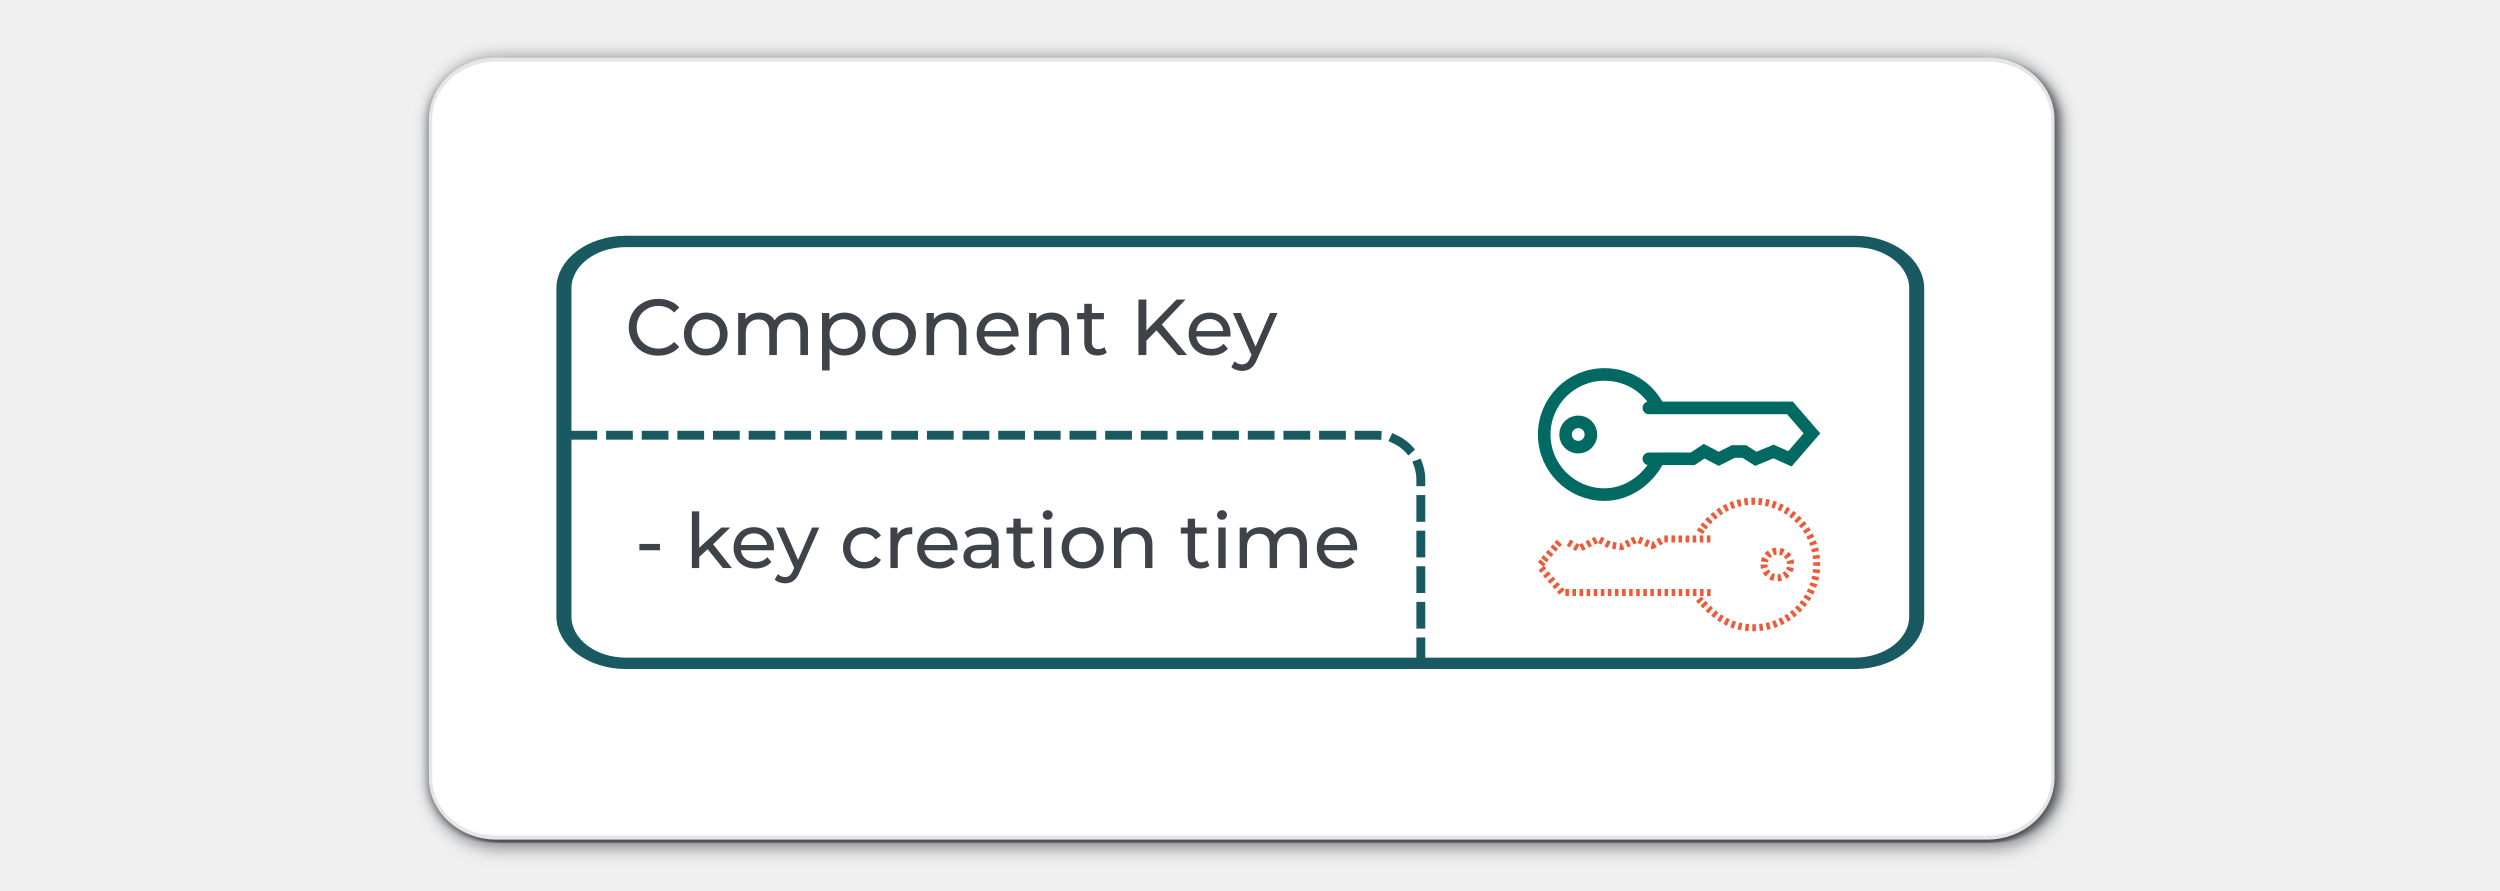
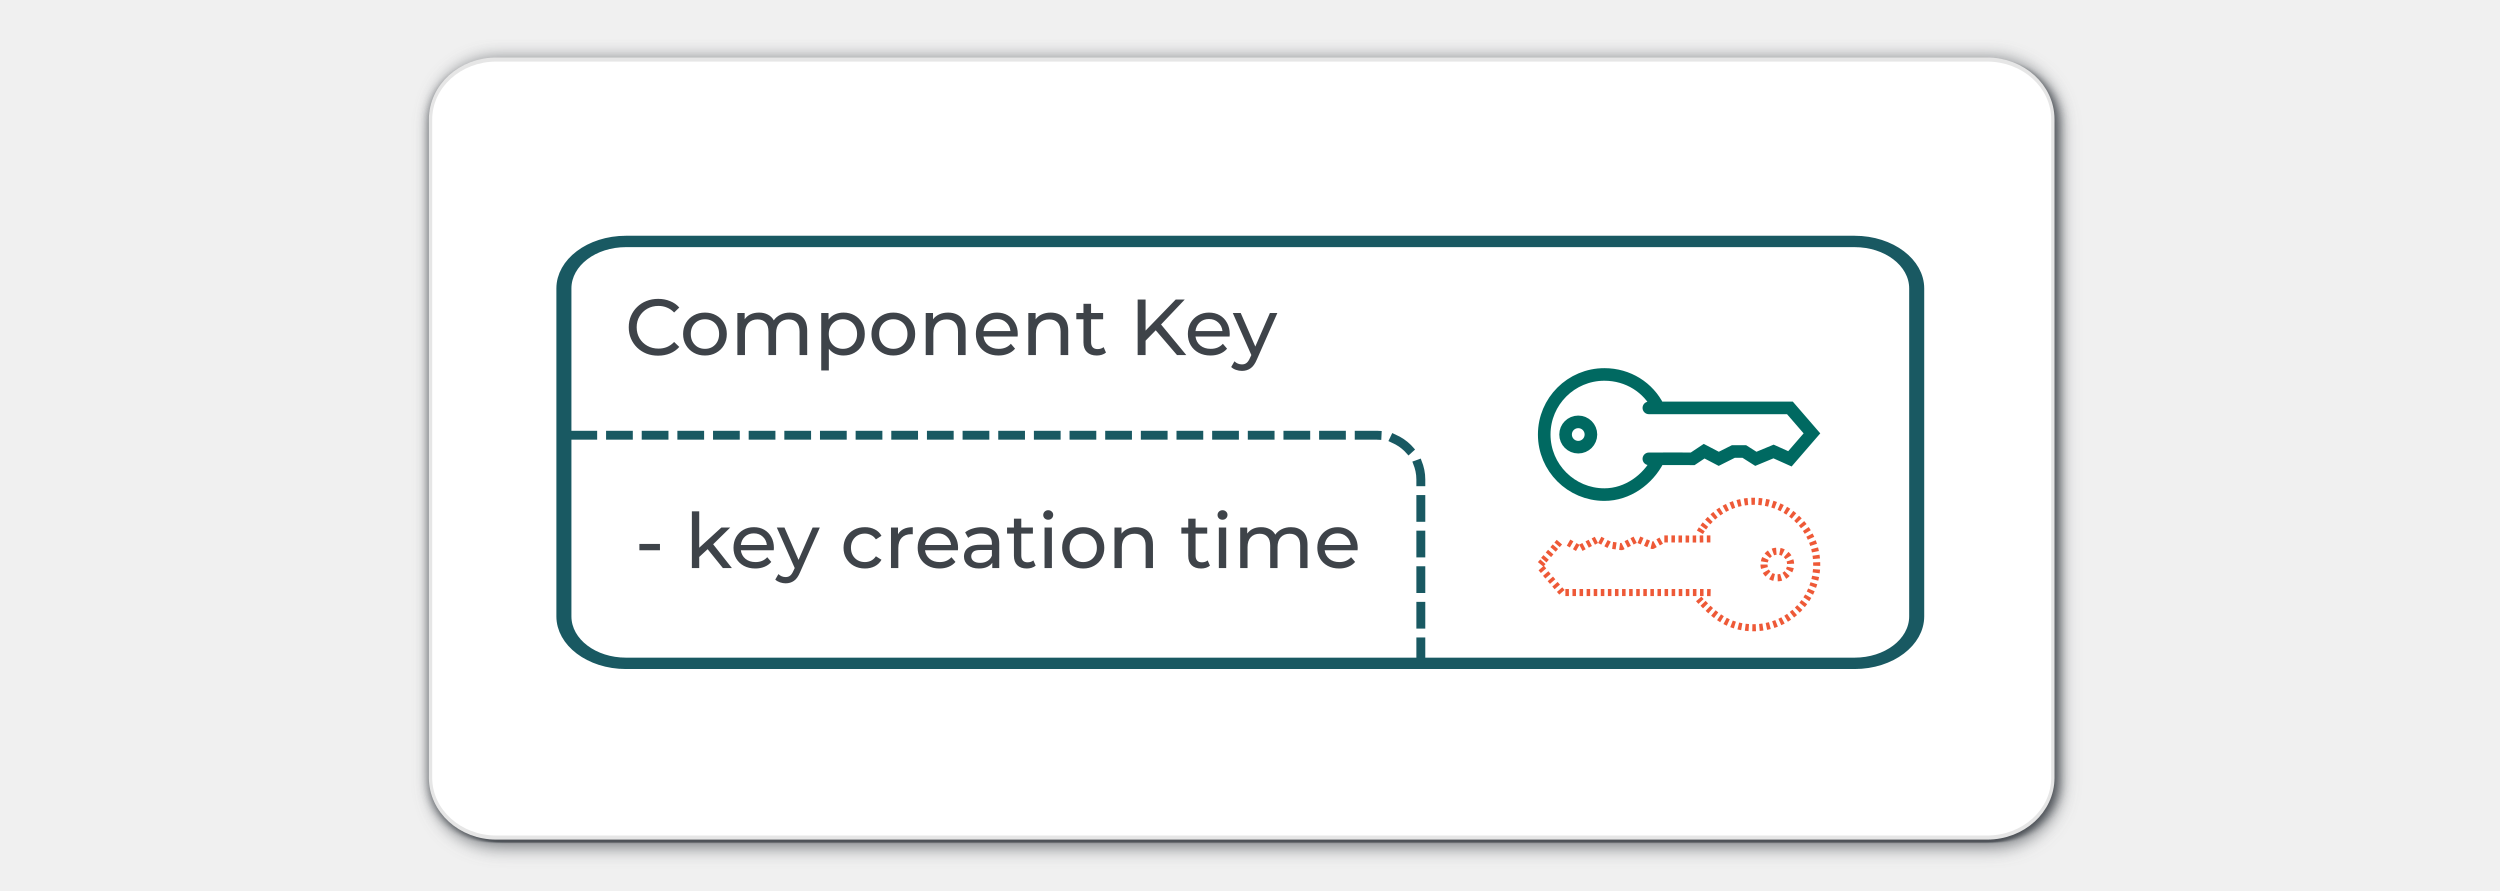
<svg xmlns="http://www.w3.org/2000/svg" viewBox="0 0 655.225 233.472" version="1.1" id="svg1" width="655.225" height="233.472" xml:space="preserve">
  <defs id="defs1">
    <linearGradient id="swatch251">
      <stop style="stop-color:#195962;stop-opacity:1;" offset="0" id="stop251" />
    </linearGradient>
    <filter style="color-interpolation-filters:sRGB" id="filter90-2" x="-0.02" y="-0.031" width="1.043" height="1.071">
      <feFlood result="flood" in="SourceGraphic" flood-opacity="0.796" flood-color="rgb(62,67,73)" id="feFlood89-3" />
      <feGaussianBlur result="blur" in="SourceGraphic" stdDeviation="2.132 0" id="feGaussianBlur89-7" />
      <feOffset result="offset" in="blur" dx="1" dy="1" id="feOffset89-5" />
      <feComposite result="comp1" operator="in" in="flood" in2="offset" id="feComposite89-9" />
      <feComposite result="fbSourceGraphic" operator="over" in="SourceGraphic" in2="comp1" id="feComposite90-2" />
      <feColorMatrix result="fbSourceGraphicAlpha" in="fbSourceGraphic" values="0 0 0 -1 0 0 0 0 -1 0 0 0 0 -1 0 0 0 0 1 0" id="feColorMatrix90-2" />
      <feFlood id="feFlood90-8" result="flood" in="fbSourceGraphic" flood-opacity="0.796" flood-color="rgb(62,67,73)" />
      <feGaussianBlur id="feGaussianBlur90-9" result="blur" in="fbSourceGraphic" stdDeviation="3" />
      <feOffset id="feOffset90-7" result="offset" in="blur" dx="1" dy="1" />
      <feComposite id="feComposite91-3" result="comp1" operator="in" in="flood" in2="offset" />
      <feComposite id="feComposite92-6" result="comp2" operator="over" in="fbSourceGraphic" in2="comp1" />
    </filter>
  </defs>
  <g id="layer5" transform="translate(-1527.1,-828.928)">
    <g id="layer8" style="display:inline" transform="matrix(1.327993,0,0,1.327993,-503.2758,-364.8223)">
      <path id="rect65-3-9" transform="matrix(0.4982191,0,0,0.6134056,1202.493,373.9175)" d="m 851.797,875.026 h 590.465 c 14.454,0 26.09,8.605 26.09,19.293 v 211.742 c 0,10.688 -11.636,19.293 -26.09,19.293 H 851.797 c -14.454,0 -26.089,-8.605 -26.089,-19.293 V 894.319 c 0,-10.688 11.636,-19.293 26.089,-19.293 z" style="display:inline;mix-blend-mode:normal;fill:#ffffff;fill-opacity:1;stroke:#e6e6e6;stroke-width:1.312;stroke-linecap:butt;stroke-linejoin:miter;stroke-dasharray:none;stroke-dashoffset:0;stroke-opacity:1;paint-order:fill markers stroke;filter:url(#filter90-2)" />
      <g id="g41-5-9" style="display:inline" transform="matrix(0.7340027,0,0,0.7340027,1013.495,705.2009)">
        <path id="rect11-2-96-7" d="m 884.243,192.955 h 359.011 a 18.143,18.143 45 0 1 18.142,18.143 v 126.634 a 18.143,18.143 135 0 1 -18.142,18.143 H 884.243 A 18.143,18.143 45 0 1 866.101,337.732 V 211.097 a 18.143,18.143 135 0 1 18.143,-18.143 z" style="font-variation-settings:'wght' 500;fill:none;fill-opacity:0.1;stroke:#195962;stroke-width:4.394;stroke-linecap:round;stroke-linejoin:round;stroke-dasharray:none;stroke-opacity:1;paint-order:markers fill stroke" transform="matrix(0.9201671,0,0,0.696288,56.8556,194.4799)" />
-         <path style="font-weight:500;font-size:21.333px;font-family:Montserrat;-inkscape-font-specification:'Montserrat Medium';font-variation-settings:'wght' 500;fill:#3e4349;stroke-width:3.5;stroke-linecap:round;stroke-linejoin:round;paint-order:markers fill stroke" d="m 879.142,359.546 q -2.24,0 -4.053,-0.981 -1.792,-1.003 -2.816,-2.731 -1.024,-1.749 -1.024,-3.925 0,-2.176 1.024,-3.904 1.024,-1.749 2.837,-2.731 1.813,-1.003 4.053,-1.003 1.749,0 3.2,0.597 1.451,0.576 2.475,1.728 l -1.387,1.344 q -1.685,-1.771 -4.203,-1.771 -1.664,0 -3.008,0.747 -1.344,0.747 -2.112,2.069 -0.747,1.301 -0.747,2.923 0,1.621 0.747,2.944 0.768,1.301 2.112,2.048 1.344,0.747 3.008,0.747 2.496,0 4.203,-1.792 l 1.387,1.344 q -1.024,1.152 -2.496,1.749 -1.451,0.597 -3.2,0.597 z m 12.821,-0.043 q -1.685,0 -3.029,-0.747 -1.344,-0.747 -2.112,-2.048 -0.747,-1.323 -0.747,-2.987 0,-1.664 0.747,-2.965 0.768,-1.323 2.112,-2.048 1.344,-0.747 3.029,-0.747 1.685,0 3.008,0.747 1.344,0.725 2.091,2.048 0.768,1.301 0.768,2.965 0,1.664 -0.768,2.987 -0.747,1.301 -2.091,2.048 -1.323,0.747 -3.008,0.747 z m 0,-1.792 q 1.088,0 1.941,-0.491 0.875,-0.512 1.365,-1.408 0.491,-0.917 0.491,-2.091 0,-1.173 -0.491,-2.069 -0.491,-0.917 -1.365,-1.408 -0.853,-0.491 -1.941,-0.491 -1.088,0 -1.963,0.491 -0.853,0.491 -1.365,1.408 -0.491,0.896 -0.491,2.069 0,1.173 0.491,2.091 0.512,0.896 1.365,1.408 0.875,0.491 1.963,0.491 z m 22.848,-9.749 q 2.133,0 3.371,1.237 1.259,1.237 1.259,3.669 v 6.507 h -2.048 v -6.272 q 0,-1.643 -0.768,-2.475 -0.747,-0.832 -2.155,-0.832 -1.557,0 -2.475,0.981 -0.917,0.96 -0.917,2.773 v 5.824 h -2.048 v -6.272 q 0,-1.643 -0.768,-2.475 -0.747,-0.832 -2.155,-0.832 -1.557,0 -2.475,0.981 -0.917,0.96 -0.917,2.773 v 5.824 h -2.048 V 348.068 h 1.963 v 1.685 q 0.619,-0.875 1.621,-1.323 1.003,-0.469 2.283,-0.469 1.323,0 2.347,0.533 1.024,0.533 1.579,1.557 0.64,-0.981 1.771,-1.536 1.152,-0.555 2.581,-0.555 z m 14.4,0 q 1.643,0 2.944,0.725 1.301,0.725 2.027,2.027 0.747,1.301 0.747,3.008 0,1.707 -0.747,3.029 -0.725,1.301 -2.027,2.027 -1.301,0.725 -2.944,0.725 -1.216,0 -2.24,-0.469 -1.003,-0.469 -1.707,-1.365 v 5.845 h -2.048 V 348.068 h 1.963 v 1.792 q 0.683,-0.939 1.728,-1.408 1.045,-0.491 2.304,-0.491 z m -0.171,9.749 q 1.088,0 1.941,-0.491 0.875,-0.512 1.365,-1.408 0.512,-0.917 0.512,-2.091 0,-1.173 -0.512,-2.069 -0.491,-0.917 -1.365,-1.408 -0.853,-0.491 -1.941,-0.491 -1.067,0 -1.941,0.512 -0.853,0.491 -1.365,1.387 -0.491,0.896 -0.491,2.069 0,1.173 0.491,2.091 0.491,0.896 1.365,1.408 0.875,0.491 1.941,0.491 z m 13.568,1.792 q -1.685,0 -3.029,-0.747 -1.344,-0.747 -2.112,-2.048 -0.747,-1.323 -0.747,-2.987 0,-1.664 0.747,-2.965 0.768,-1.323 2.112,-2.048 1.344,-0.747 3.029,-0.747 1.685,0 3.008,0.747 1.344,0.725 2.091,2.048 0.768,1.301 0.768,2.965 0,1.664 -0.768,2.987 -0.747,1.301 -2.091,2.048 -1.323,0.747 -3.008,0.747 z m 0,-1.792 q 1.088,0 1.941,-0.491 0.875,-0.512 1.365,-1.408 0.491,-0.917 0.491,-2.091 0,-1.173 -0.491,-2.069 -0.491,-0.917 -1.365,-1.408 -0.853,-0.491 -1.941,-0.491 -1.088,0 -1.963,0.491 -0.853,0.491 -1.365,1.408 -0.491,0.896 -0.491,2.069 0,1.173 0.491,2.091 0.512,0.896 1.365,1.408 0.875,0.491 1.963,0.491 z m 14.741,-9.749 q 2.155,0 3.413,1.259 1.28,1.237 1.28,3.648 v 6.507 h -2.048 v -6.272 q 0,-1.643 -0.789,-2.475 -0.789,-0.832 -2.261,-0.832 -1.664,0 -2.624,0.981 -0.96,0.96 -0.96,2.773 v 5.824 h -2.048 V 348.068 h 1.963 v 1.707 q 0.619,-0.875 1.664,-1.344 1.067,-0.469 2.411,-0.469 z m 18.709,5.824 q 0,0.235 -0.043,0.619 h -9.173 q 0.192,1.493 1.301,2.411 1.131,0.896 2.795,0.896 2.027,0 3.264,-1.365 l 1.131,1.323 q -0.768,0.896 -1.92,1.365 -1.131,0.469 -2.539,0.469 -1.792,0 -3.179,-0.725 -1.387,-0.747 -2.155,-2.069 -0.747,-1.323 -0.747,-2.987 0,-1.643 0.725,-2.965 0.747,-1.323 2.027,-2.048 1.301,-0.747 2.923,-0.747 1.621,0 2.88,0.747 1.28,0.725 1.984,2.048 0.725,1.323 0.725,3.029 z m -5.589,-4.096 q -1.472,0 -2.475,0.896 -0.981,0.896 -1.152,2.347 h 7.253 q -0.171,-1.429 -1.173,-2.325 -0.981,-0.917 -2.453,-0.917 z m 14.464,-1.728 q 2.155,0 3.413,1.259 1.28,1.237 1.28,3.648 v 6.507 h -2.048 v -6.272 q 0,-1.643 -0.789,-2.475 -0.789,-0.832 -2.261,-0.832 -1.664,0 -2.624,0.981 -0.96,0.96 -0.96,2.773 v 5.824 h -2.048 V 348.068 h 1.963 v 1.707 q 0.619,-0.875 1.664,-1.344 1.067,-0.469 2.411,-0.469 z m 14.848,10.752 q -0.448,0.384 -1.109,0.597 -0.661,0.192 -1.365,0.192 -1.707,0 -2.645,-0.917 -0.939,-0.917 -0.939,-2.624 v -6.208 h -1.92 v -1.685 h 1.92 v -2.475 h 2.048 v 2.475 h 3.243 v 1.685 h -3.243 v 6.123 q 0,0.917 0.448,1.408 0.469,0.491 1.323,0.491 0.939,0 1.6,-0.533 z m 21.589,0.661 h -2.496 l -5.717,-6.635 -2.731,2.773 v 3.861 h -2.133 v -14.933 h 2.133 v 8.341 l 8.107,-8.341 h 2.432 l -6.379,6.72 z m 11.691,-5.589 q 0,0.235 -0.043,0.619 h -9.173 q 0.192,1.493 1.301,2.411 1.131,0.896 2.795,0.896 2.027,0 3.264,-1.365 l 1.131,1.323 q -0.768,0.896 -1.92,1.365 -1.131,0.469 -2.539,0.469 -1.792,0 -3.179,-0.725 -1.387,-0.747 -2.155,-2.069 -0.747,-1.323 -0.747,-2.987 0,-1.643 0.725,-2.965 0.747,-1.323 2.027,-2.048 1.301,-0.747 2.923,-0.747 1.621,0 2.88,0.747 1.28,0.725 1.984,2.048 0.725,1.323 0.725,3.029 z m -5.589,-4.096 q -1.472,0 -2.475,0.896 -0.981,0.896 -1.152,2.347 h 7.253 q -0.171,-1.429 -1.173,-2.325 -0.981,-0.917 -2.453,-0.917 z m 16.213,-1.621 h 2.005 l -5.483,12.437 q -0.725,1.728 -1.707,2.432 -0.96,0.704 -2.325,0.704 -0.832,0 -1.621,-0.277 -0.768,-0.256 -1.28,-0.768 l 0.875,-1.536 q 0.875,0.832 2.027,0.832 0.747,0 1.237,-0.405 0.512,-0.384 0.917,-1.344 l 0.363,-0.789 -4.992,-11.285 h 2.133 l 3.947,9.045 z" id="text11-2-8-2-3" aria-label="Component Key" />
-         <path style="font-weight:500;font-size:20.559px;font-family:Montserrat;-inkscape-font-specification:'Montserrat Medium';font-variation-settings:'wght' 500;fill:#3e4349;stroke-width:4.062;stroke-linecap:round;stroke-linejoin:round;paint-order:markers fill stroke" d="m 879.033,412.147 h -5.53 v -1.706 h 5.53 z m 19.326,4.79 h -2.426 l -4.091,-5.078 -2.262,2.097 v 2.981 h -1.974 v -15.255 h 1.974 v 9.786 l 5.942,-5.428 h 2.385 l -4.585,4.503 z m 11.308,-5.387 q 0,0.226 -0.041,0.596 h -8.841 q 0.185,1.439 1.254,2.323 1.09,0.864 2.693,0.864 1.953,0 3.146,-1.316 l 1.09,1.275 q -0.74,0.864 -1.85,1.316 -1.09,0.452 -2.447,0.452 -1.727,0 -3.063,-0.699 -1.336,-0.72 -2.077,-1.994 -0.72,-1.275 -0.72,-2.878 0,-1.583 0.699,-2.858 0.72,-1.275 1.953,-1.974 1.254,-0.72 2.817,-0.72 1.563,0 2.776,0.72 1.234,0.699 1.912,1.974 0.699,1.275 0.699,2.919 z m -5.387,-3.947 q -1.419,0 -2.385,0.864 -0.946,0.864 -1.11,2.262 h 6.99 q -0.164,-1.377 -1.131,-2.241 -0.946,-0.884 -2.364,-0.884 z m 15.625,-1.563 h 1.933 l -5.284,11.986 q -0.699,1.665 -1.645,2.344 -0.925,0.678 -2.241,0.678 -0.802,0 -1.563,-0.267 -0.74,-0.247 -1.234,-0.74 l 0.843,-1.48 q 0.843,0.802 1.953,0.802 0.72,0 1.192,-0.391 0.493,-0.37 0.884,-1.295 l 0.35,-0.761 -4.811,-10.876 h 2.056 l 3.804,8.717 z m 14.063,11.02 q -1.665,0 -2.981,-0.72 -1.295,-0.72 -2.035,-1.974 -0.74,-1.275 -0.74,-2.878 0,-1.604 0.74,-2.858 0.74,-1.275 2.035,-1.974 1.316,-0.72 2.981,-0.72 1.48,0 2.632,0.596 1.172,0.596 1.809,1.727 l -1.501,0.966 q -0.514,-0.781 -1.275,-1.172 -0.761,-0.391 -1.686,-0.391 -1.069,0 -1.933,0.473 -0.843,0.473 -1.336,1.357 -0.473,0.863 -0.473,1.994 0,1.151 0.473,2.035 0.493,0.864 1.336,1.336 0.863,0.473 1.933,0.473 0.925,0 1.686,-0.391 0.761,-0.391 1.275,-1.172 l 1.501,0.946 q -0.637,1.131 -1.809,1.748 -1.151,0.596 -2.632,0.596 z m 8.882,-9.19 q 0.514,-0.946 1.521,-1.439 1.007,-0.493 2.447,-0.493 v 1.912 q -0.164,-0.021 -0.452,-0.021 -1.604,0 -2.529,0.966 -0.905,0.946 -0.905,2.714 v 5.428 h -1.974 v -10.897 h 1.891 z m 16.139,3.68 q 0,0.226 -0.041,0.596 h -8.841 q 0.185,1.439 1.254,2.323 1.09,0.864 2.693,0.864 1.953,0 3.146,-1.316 l 1.09,1.275 q -0.74,0.864 -1.85,1.316 -1.09,0.452 -2.447,0.452 -1.727,0 -3.063,-0.699 -1.336,-0.72 -2.077,-1.994 -0.72,-1.275 -0.72,-2.878 0,-1.583 0.699,-2.858 0.72,-1.275 1.953,-1.974 1.254,-0.72 2.817,-0.72 1.563,0 2.776,0.72 1.234,0.699 1.912,1.974 0.699,1.275 0.699,2.919 z m -5.387,-3.947 q -1.419,0 -2.385,0.864 -0.946,0.864 -1.11,2.262 h 6.99 q -0.164,-1.377 -1.131,-2.241 -0.946,-0.884 -2.364,-0.884 z m 11.781,-1.665 q 2.262,0 3.454,1.11 1.213,1.11 1.213,3.31 v 6.579 h -1.871 v -1.439 q -0.493,0.761 -1.419,1.172 -0.905,0.391 -2.159,0.391 -1.83,0 -2.94,-0.884 -1.09,-0.884 -1.09,-2.323 0,-1.439 1.049,-2.303 1.049,-0.884 3.331,-0.884 h 3.125 v -0.391 q 0,-1.275 -0.74,-1.953 -0.74,-0.678 -2.179,-0.678 -0.966,0 -1.891,0.329 -0.925,0.308 -1.563,0.843 l -0.822,-1.48 q 0.843,-0.678 2.015,-1.028 1.172,-0.37 2.488,-0.37 z m -0.452,9.601 q 1.131,0 1.953,-0.493 0.822,-0.514 1.192,-1.439 v -1.521 h -3.043 q -2.508,0 -2.508,1.686 0,0.822 0.637,1.295 0.637,0.473 1.768,0.473 z m 14.906,0.761 q -0.432,0.37 -1.069,0.576 -0.637,0.185 -1.316,0.185 -1.645,0 -2.549,-0.884 -0.905,-0.884 -0.905,-2.529 v -5.983 h -1.85 v -1.624 h 1.85 v -2.385 h 1.974 v 2.385 h 3.125 v 1.624 h -3.125 v 5.901 q 0,0.884 0.432,1.357 0.452,0.473 1.275,0.473 0.905,0 1.542,-0.514 z m 4.359,0.637 h -1.974 v -10.897 h 1.974 z m -0.987,-12.994 q -0.576,0 -0.966,-0.37 -0.37,-0.37 -0.37,-0.905 0,-0.535 0.37,-0.905 0.391,-0.391 0.966,-0.391 0.576,0 0.946,0.37 0.391,0.35 0.391,0.884 0,0.555 -0.391,0.946 -0.37,0.37 -0.946,0.37 z m 9.416,13.117 q -1.624,0 -2.919,-0.72 -1.295,-0.72 -2.035,-1.974 -0.72,-1.275 -0.72,-2.878 0,-1.604 0.72,-2.858 0.74,-1.275 2.035,-1.974 1.295,-0.72 2.919,-0.72 1.624,0 2.899,0.72 1.295,0.699 2.015,1.974 0.74,1.254 0.74,2.858 0,1.604 -0.74,2.878 -0.72,1.254 -2.015,1.974 -1.275,0.72 -2.899,0.72 z m 0,-1.727 q 1.049,0 1.871,-0.473 0.843,-0.493 1.316,-1.357 0.473,-0.884 0.473,-2.015 0,-1.131 -0.473,-1.994 -0.473,-0.884 -1.316,-1.357 -0.822,-0.473 -1.871,-0.473 -1.049,0 -1.891,0.473 -0.822,0.473 -1.316,1.357 -0.473,0.863 -0.473,1.994 0,1.131 0.473,2.015 0.493,0.864 1.316,1.357 0.843,0.473 1.891,0.473 z m 14.207,-9.396 q 2.076,0 3.289,1.213 1.234,1.192 1.234,3.516 v 6.271 h -1.974 v -6.044 q 0,-1.583 -0.761,-2.385 -0.761,-0.802 -2.179,-0.802 -1.604,0 -2.529,0.946 -0.925,0.925 -0.925,2.673 v 5.613 h -1.974 v -10.897 h 1.891 v 1.645 q 0.596,-0.843 1.604,-1.295 1.028,-0.452 2.323,-0.452 z m 19.84,10.362 q -0.432,0.37 -1.069,0.576 -0.637,0.185 -1.316,0.185 -1.645,0 -2.549,-0.884 -0.905,-0.884 -0.905,-2.529 v -5.983 h -1.85 v -1.624 h 1.85 v -2.385 h 1.974 v 2.385 h 3.125 v 1.624 h -3.125 v 5.901 q 0,0.884 0.432,1.357 0.452,0.473 1.275,0.473 0.905,0 1.542,-0.514 z m 4.359,0.637 h -1.974 v -10.897 h 1.974 z m -0.987,-12.994 q -0.576,0 -0.966,-0.37 -0.37,-0.37 -0.37,-0.905 0,-0.535 0.37,-0.905 0.391,-0.391 0.966,-0.391 0.576,0 0.946,0.37 0.391,0.35 0.391,0.884 0,0.555 -0.391,0.946 -0.37,0.37 -0.946,0.37 z m 18.38,1.994 q 2.056,0 3.248,1.192 1.213,1.192 1.213,3.536 v 6.271 h -1.974 v -6.044 q 0,-1.583 -0.74,-2.385 -0.72,-0.802 -2.076,-0.802 -1.501,0 -2.385,0.946 -0.884,0.925 -0.884,2.673 v 5.613 h -1.974 v -6.044 q 0,-1.583 -0.74,-2.385 -0.72,-0.802 -2.076,-0.802 -1.501,0 -2.385,0.946 -0.884,0.925 -0.884,2.673 v 5.613 h -1.974 v -10.897 h 1.891 v 1.624 q 0.596,-0.843 1.562,-1.275 0.966,-0.452 2.2,-0.452 1.275,0 2.261,0.514 0.987,0.514 1.521,1.501 0.617,-0.946 1.706,-1.48 1.11,-0.535 2.488,-0.535 z m 17.948,5.613 q 0,0.226 -0.041,0.596 h -8.841 q 0.185,1.439 1.254,2.323 1.09,0.864 2.693,0.864 1.953,0 3.146,-1.316 l 1.09,1.275 q -0.74,0.864 -1.85,1.316 -1.09,0.452 -2.447,0.452 -1.727,0 -3.063,-0.699 -1.336,-0.72 -2.076,-1.994 -0.72,-1.275 -0.72,-2.878 0,-1.583 0.699,-2.858 0.72,-1.275 1.953,-1.974 1.254,-0.72 2.817,-0.72 1.562,0 2.776,0.72 1.234,0.699 1.912,1.974 0.699,1.275 0.699,2.919 z m -5.387,-3.947 q -1.419,0 -2.385,0.864 -0.946,0.864 -1.11,2.262 h 6.99 q -0.165,-1.377 -1.131,-2.241 -0.946,-0.884 -2.364,-0.884 z" id="text11-9-0-7-7" transform="scale(1.000693,0.9993077)" aria-label="- key creation time" />
+         <path style="font-weight:500;font-size:21.333px;font-family:Montserrat;-inkscape-font-specification:'Montserrat Medium';font-variation-settings:'wght' 500;fill:#3e4349;stroke-width:3.5;stroke-linecap:round;stroke-linejoin:round;paint-order:markers fill stroke" d="m 879.142,359.546 q -1.685,0 -3.136,-0.555 -1.429,-0.576 -2.496,-1.6 -1.067,-1.045 -1.664,-2.432 -0.597,-1.387 -0.597,-3.051 0,-1.664 0.597,-3.051 0.597,-1.387 1.664,-2.411 1.067,-1.045 2.496,-1.6 1.451,-0.576 3.157,-0.576 1.728,0 3.179,0.597 1.472,0.576 2.496,1.728 l -1.387,1.344 q -0.853,-0.896 -1.92,-1.323 -1.067,-0.448 -2.283,-0.448 -1.685,0 -3.008,0.747 -1.323,0.747 -2.091,2.048 -0.768,1.28 -0.768,2.944 0,1.664 0.768,2.965 0.768,1.28 2.091,2.027 1.323,0.747 3.008,0.747 1.216,0 2.283,-0.427 1.067,-0.448 1.92,-1.365 l 1.387,1.344 q -1.024,1.152 -2.496,1.749 -1.451,0.597 -3.2,0.597 z m 12.608,-0.043 q -1.707,0 -3.029,-0.747 -1.323,-0.747 -2.091,-2.048 -0.768,-1.301 -0.768,-2.987 0,-1.685 0.768,-2.987 0.768,-1.301 2.091,-2.027 1.323,-0.747 3.029,-0.747 1.685,0 3.008,0.747 1.344,0.725 2.091,2.027 0.768,1.301 0.768,2.987 0,1.685 -0.768,2.987 -0.747,1.301 -2.091,2.048 -1.323,0.747 -3.008,0.747 z m 0,-1.792 q 1.088,0 1.941,-0.491 0.875,-0.512 1.365,-1.408 0.491,-0.896 0.491,-2.091 0,-1.195 -0.491,-2.091 -0.491,-0.896 -1.365,-1.387 -0.853,-0.491 -1.941,-0.491 -1.088,0 -1.963,0.491 -0.853,0.491 -1.365,1.387 -0.491,0.896 -0.491,2.091 0,1.195 0.491,2.091 0.512,0.896 1.365,1.408 0.875,0.491 1.963,0.491 z m 8.704,1.664 V 348.068 h 1.963 v 1.685 q 1.28,-1.792 3.904,-1.792 1.301,0 2.325,0.533 1.024,0.512 1.6,1.557 0.64,-0.96 1.771,-1.515 1.152,-0.576 2.581,-0.576 2.069,0 3.349,1.216 1.28,1.195 1.28,3.691 v 6.507 h -2.048 v -6.272 q 0,-1.664 -0.768,-2.475 -0.768,-0.832 -2.155,-0.832 -1.536,0 -2.475,0.96 -0.917,0.96 -0.917,2.795 v 5.824 h -2.048 v -6.272 q 0,-1.664 -0.768,-2.475 -0.768,-0.832 -2.155,-0.832 -1.536,0 -2.475,0.96 -0.917,0.96 -0.917,2.795 v 5.824 z m 28.544,0.128 q -1.195,0 -2.219,-0.448 -1.024,-0.469 -1.728,-1.365 v 5.824 h -2.048 V 348.068 h 1.963 v 1.771 q 0.704,-0.939 1.749,-1.408 1.045,-0.469 2.283,-0.469 1.643,0 2.923,0.725 1.301,0.704 2.048,2.005 0.747,1.301 0.747,3.029 0,1.728 -0.747,3.029 -0.747,1.301 -2.048,2.027 -1.28,0.725 -2.923,0.725 z m -0.171,-1.792 q 1.088,0 1.941,-0.491 0.875,-0.512 1.365,-1.387 0.512,-0.896 0.512,-2.112 0,-1.195 -0.512,-2.091 -0.491,-0.896 -1.365,-1.387 -0.853,-0.491 -1.941,-0.491 -1.067,0 -1.941,0.491 -0.853,0.491 -1.365,1.387 -0.491,0.896 -0.491,2.091 0,1.216 0.491,2.112 0.512,0.875 1.365,1.387 0.875,0.491 1.941,0.491 z m 13.568,1.792 q -1.707,0 -3.029,-0.747 -1.323,-0.747 -2.091,-2.048 -0.768,-1.301 -0.768,-2.987 0,-1.685 0.768,-2.987 0.768,-1.301 2.091,-2.027 1.323,-0.747 3.029,-0.747 1.685,0 3.008,0.747 1.344,0.725 2.091,2.027 0.768,1.301 0.768,2.987 0,1.685 -0.768,2.987 -0.747,1.301 -2.091,2.048 -1.323,0.747 -3.008,0.747 z m 0,-1.792 q 1.088,0 1.941,-0.491 0.875,-0.512 1.365,-1.408 0.491,-0.896 0.491,-2.091 0,-1.195 -0.491,-2.091 -0.491,-0.896 -1.365,-1.387 -0.853,-0.491 -1.941,-0.491 -1.088,0 -1.963,0.491 -0.853,0.491 -1.365,1.387 -0.491,0.896 -0.491,2.091 0,1.195 0.491,2.091 0.512,0.896 1.365,1.408 0.875,0.491 1.963,0.491 z m 8.704,1.664 V 348.068 h 1.963 v 1.707 q 0.64,-0.875 1.685,-1.344 1.045,-0.469 2.389,-0.469 1.365,0 2.432,0.533 1.067,0.533 1.664,1.621 0.597,1.088 0.597,2.752 v 6.507 h -2.048 v -6.272 q 0,-1.664 -0.811,-2.475 -0.789,-0.832 -2.24,-0.832 -1.621,0 -2.603,0.96 -0.981,0.96 -0.981,2.795 v 5.824 z m 19.563,0.128 q -1.813,0 -3.2,-0.747 -1.365,-0.747 -2.133,-2.048 -0.747,-1.301 -0.747,-2.987 0,-1.685 0.725,-2.987 0.747,-1.301 2.027,-2.027 1.301,-0.747 2.923,-0.747 1.643,0 2.901,0.725 1.259,0.725 1.963,2.048 0.725,1.301 0.725,3.051 0,0.128 -0.021,0.299 0,0.171 -0.021,0.32 h -9.173 q 0.192,1.493 1.301,2.411 1.109,0.896 2.795,0.896 2.048,0 3.264,-1.365 l 1.131,1.323 q -0.768,0.896 -1.92,1.365 -1.131,0.469 -2.539,0.469 z m -4.032,-6.571 h 7.253 q -0.149,-1.429 -1.152,-2.325 -0.981,-0.917 -2.475,-0.917 -1.472,0 -2.475,0.896 -0.981,0.896 -1.152,2.347 z m 12.053,6.443 V 348.068 h 1.963 v 1.707 q 0.64,-0.875 1.685,-1.344 1.045,-0.469 2.389,-0.469 1.365,0 2.432,0.533 1.067,0.533 1.664,1.621 0.597,1.088 0.597,2.752 v 6.507 h -2.048 v -6.272 q 0,-1.664 -0.811,-2.475 -0.789,-0.832 -2.24,-0.832 -1.621,0 -2.603,0.96 -0.981,0.96 -0.981,2.795 v 5.824 z m 18.411,0.128 q -1.707,0 -2.645,-0.917 -0.939,-0.917 -0.939,-2.624 v -6.208 h -1.92 v -1.685 h 1.92 v -2.475 h 2.048 v 2.475 h 3.243 v 1.685 h -3.243 v 6.123 q 0,1.899 1.771,1.899 0.96,0 1.6,-0.533 l 0.64,1.472 q -0.469,0.384 -1.131,0.597 -0.64,0.192 -1.344,0.192 z m 10.987,-0.128 v -14.933 h 2.133 v 8.363 l 8.107,-8.363 h 2.432 l -6.379,6.72 6.784,8.213 h -2.496 l -5.717,-6.656 -2.731,2.795 v 3.861 z m 19.584,0.128 q -1.813,0 -3.2,-0.747 -1.365,-0.747 -2.133,-2.048 -0.747,-1.301 -0.747,-2.987 0,-1.685 0.725,-2.987 0.747,-1.301 2.027,-2.027 1.301,-0.747 2.923,-0.747 1.643,0 2.901,0.725 1.259,0.725 1.963,2.048 0.725,1.301 0.725,3.051 0,0.128 -0.021,0.299 0,0.171 -0.021,0.32 h -9.173 q 0.192,1.493 1.301,2.411 1.109,0.896 2.795,0.896 2.048,0 3.264,-1.365 l 1.131,1.323 q -0.768,0.896 -1.92,1.365 -1.131,0.469 -2.539,0.469 z m -4.032,-6.571 h 7.253 q -0.149,-1.429 -1.152,-2.325 -0.981,-0.917 -2.475,-0.917 -1.472,0 -2.475,0.896 -0.981,0.896 -1.152,2.347 z m 12.501,10.709 q -0.811,0 -1.6,-0.277 -0.768,-0.256 -1.301,-0.768 l 0.875,-1.536 q 0.853,0.832 2.027,0.832 0.725,0 1.216,-0.384 0.512,-0.384 0.939,-1.365 l 0.363,-0.768 -4.992,-11.307 h 2.133 l 3.925,9.024 3.925,-9.024 h 2.005 l -5.483,12.437 q -0.747,1.792 -1.749,2.453 -0.981,0.683 -2.283,0.683 z" id="text11-2-8-2-3" aria-label="Component Key" />
+         <path style="font-weight:500;font-size:20.559px;font-family:Montserrat;-inkscape-font-specification:'Montserrat Medium';font-variation-settings:'wght' 500;fill:#3e4349;stroke-width:4.062;stroke-linecap:round;stroke-linejoin:round;paint-order:markers fill stroke" d="m 873.503,412.147 v -1.706 h 5.53 v 1.706 z m 14.104,4.79 v -15.255 h 1.974 v 9.786 l 5.942,-5.428 h 2.385 l -4.585,4.503 5.037,6.394 h -2.426 l -4.091,-5.078 -2.262,2.097 v 2.981 z m 17.044,0.123 q -1.748,0 -3.084,-0.72 -1.316,-0.72 -2.056,-1.974 -0.72,-1.254 -0.72,-2.878 0,-1.624 0.699,-2.878 0.72,-1.254 1.953,-1.953 1.254,-0.72 2.817,-0.72 1.583,0 2.796,0.699 1.213,0.699 1.891,1.974 0.699,1.254 0.699,2.94 0,0.123 -0.021,0.288 0,0.164 -0.021,0.308 h -8.841 q 0.185,1.439 1.254,2.323 1.069,0.864 2.693,0.864 1.974,0 3.146,-1.316 l 1.09,1.275 q -0.74,0.864 -1.85,1.316 -1.09,0.452 -2.447,0.452 z m -3.886,-6.332 h 6.99 q -0.144,-1.377 -1.11,-2.241 -0.946,-0.884 -2.385,-0.884 -1.419,0 -2.385,0.864 -0.946,0.864 -1.11,2.262 z m 12.048,10.321 q -0.781,0 -1.542,-0.267 -0.74,-0.247 -1.254,-0.74 l 0.843,-1.48 q 0.822,0.802 1.953,0.802 0.699,0 1.172,-0.37 0.493,-0.37 0.905,-1.316 l 0.35,-0.74 -4.811,-10.897 h 2.056 l 3.783,8.697 3.783,-8.697 h 1.933 l -5.284,11.986 q -0.72,1.727 -1.686,2.364 -0.946,0.658 -2.2,0.658 z m 21.3,-3.989 q -1.686,0 -2.981,-0.72 -1.295,-0.72 -2.035,-1.974 -0.74,-1.254 -0.74,-2.878 0,-1.624 0.74,-2.878 0.74,-1.254 2.035,-1.953 1.295,-0.72 2.981,-0.72 1.46,0 2.632,0.596 1.172,0.576 1.809,1.727 l -1.501,0.966 q -0.535,-0.802 -1.316,-1.172 -0.761,-0.391 -1.645,-0.391 -1.069,0 -1.912,0.473 -0.843,0.473 -1.336,1.336 -0.493,0.843 -0.493,2.015 0,1.172 0.493,2.035 0.493,0.864 1.336,1.336 0.843,0.473 1.912,0.473 0.884,0 1.645,-0.37 0.781,-0.391 1.316,-1.192 l 1.501,0.946 q -0.637,1.131 -1.809,1.748 -1.172,0.596 -2.632,0.596 z m 6.99,-0.123 v -10.897 h 1.891 v 1.809 q 1.09,-1.912 3.968,-1.912 v 1.912 q -0.123,0 -0.247,0 -0.103,-0.021 -0.206,-0.021 -1.583,0 -2.508,0.946 -0.925,0.946 -0.925,2.734 v 5.428 z m 13.035,0.123 q -1.748,0 -3.084,-0.72 -1.316,-0.72 -2.056,-1.974 -0.72,-1.254 -0.72,-2.878 0,-1.624 0.699,-2.878 0.72,-1.254 1.953,-1.953 1.254,-0.72 2.817,-0.72 1.583,0 2.796,0.699 1.213,0.699 1.891,1.974 0.699,1.254 0.699,2.94 0,0.123 -0.021,0.288 0,0.164 -0.021,0.308 h -8.841 q 0.185,1.439 1.254,2.323 1.069,0.864 2.693,0.864 1.974,0 3.146,-1.316 l 1.09,1.275 q -0.74,0.864 -1.85,1.316 -1.09,0.452 -2.447,0.452 z m -3.886,-6.332 h 6.99 q -0.144,-1.377 -1.11,-2.241 -0.946,-0.884 -2.385,-0.884 -1.419,0 -2.385,0.864 -0.946,0.864 -1.11,2.262 z m 18.072,6.209 v -1.419 q -0.493,0.72 -1.398,1.131 -0.905,0.411 -2.179,0.411 -1.85,0 -2.94,-0.884 -1.09,-0.905 -1.09,-2.323 0,-0.884 0.411,-1.604 0.432,-0.72 1.377,-1.151 0.966,-0.432 2.591,-0.432 h 3.125 v -0.391 q 0,-1.254 -0.74,-1.933 -0.72,-0.699 -2.179,-0.699 -0.966,0 -1.891,0.329 -0.925,0.308 -1.563,0.843 l -0.822,-1.48 q 0.843,-0.678 2.015,-1.028 1.192,-0.37 2.488,-0.37 2.241,0 3.454,1.11 1.213,1.09 1.213,3.31 v 6.579 z m -0.103,-3.331 v -1.521 h -3.043 q -1.48,0 -1.994,0.493 -0.514,0.493 -0.514,1.192 0,0.822 0.637,1.295 0.637,0.473 1.768,0.473 1.11,0 1.933,-0.493 0.843,-0.493 1.213,-1.439 z m 9.375,3.454 q -1.645,0 -2.549,-0.884 -0.905,-0.884 -0.905,-2.529 v -5.983 h -1.85 v -1.624 h 1.85 v -2.385 h 1.974 v 2.385 h 3.125 v 1.624 h -3.125 v 5.901 q 0,1.83 1.706,1.83 0.925,0 1.542,-0.514 l 0.617,1.419 q -0.452,0.37 -1.09,0.576 -0.617,0.185 -1.295,0.185 z m 4.77,-0.123 v -10.897 h 1.974 v 10.897 z m 0.987,-12.994 q -0.576,0 -0.966,-0.37 -0.37,-0.37 -0.37,-0.905 0,-0.535 0.37,-0.905 0.391,-0.391 0.966,-0.391 0.576,0 0.946,0.37 0.391,0.35 0.391,0.884 0,0.555 -0.391,0.946 -0.37,0.37 -0.946,0.37 z m 9.416,13.117 q -1.645,0 -2.919,-0.72 -1.275,-0.72 -2.015,-1.974 -0.74,-1.254 -0.74,-2.878 0,-1.624 0.74,-2.878 0.74,-1.254 2.015,-1.953 1.275,-0.72 2.919,-0.72 1.624,0 2.899,0.72 1.295,0.699 2.015,1.953 0.74,1.254 0.74,2.878 0,1.624 -0.74,2.878 -0.72,1.254 -2.015,1.974 -1.275,0.72 -2.899,0.72 z m 0,-1.727 q 1.049,0 1.871,-0.473 0.843,-0.493 1.316,-1.357 0.473,-0.864 0.473,-2.015 0,-1.151 -0.473,-2.015 -0.473,-0.864 -1.316,-1.336 -0.822,-0.473 -1.871,-0.473 -1.049,0 -1.891,0.473 -0.822,0.473 -1.316,1.336 -0.473,0.864 -0.473,2.015 0,1.151 0.473,2.015 0.493,0.864 1.316,1.357 0.843,0.473 1.891,0.473 z m 8.388,1.604 v -10.897 h 1.891 v 1.645 q 0.617,-0.843 1.624,-1.295 1.007,-0.452 2.303,-0.452 1.316,0 2.344,0.514 1.028,0.514 1.604,1.563 0.576,1.049 0.576,2.652 v 6.271 h -1.974 v -6.044 q 0,-1.604 -0.781,-2.385 -0.761,-0.802 -2.159,-0.802 -1.562,0 -2.508,0.925 -0.946,0.925 -0.946,2.693 v 5.613 z m 23.273,0.123 q -1.645,0 -2.549,-0.884 -0.905,-0.884 -0.905,-2.529 v -5.983 h -1.85 v -1.624 h 1.85 v -2.385 h 1.974 v 2.385 h 3.125 v 1.624 h -3.125 v 5.901 q 0,1.83 1.706,1.83 0.925,0 1.542,-0.514 l 0.617,1.419 q -0.452,0.37 -1.09,0.576 -0.617,0.185 -1.295,0.185 z m 4.77,-0.123 v -10.897 h 1.974 v 10.897 z m 0.987,-12.994 q -0.576,0 -0.966,-0.37 -0.37,-0.37 -0.37,-0.905 0,-0.535 0.37,-0.905 0.391,-0.391 0.966,-0.391 0.576,0 0.946,0.37 0.391,0.35 0.391,0.884 0,0.555 -0.391,0.946 -0.37,0.37 -0.946,0.37 z m 4.749,12.994 v -10.897 h 1.891 v 1.624 q 1.234,-1.727 3.762,-1.727 1.254,0 2.241,0.514 0.987,0.493 1.542,1.501 0.617,-0.925 1.706,-1.46 1.11,-0.555 2.488,-0.555 1.994,0 3.228,1.172 1.234,1.151 1.234,3.557 v 6.271 h -1.974 v -6.044 q 0,-1.604 -0.74,-2.385 -0.74,-0.802 -2.076,-0.802 -1.48,0 -2.385,0.925 -0.884,0.925 -0.884,2.693 v 5.613 h -1.974 v -6.044 q 0,-1.604 -0.74,-2.385 -0.74,-0.802 -2.076,-0.802 -1.48,0 -2.385,0.925 -0.884,0.925 -0.884,2.693 v 5.613 z m 26.583,0.123 q -1.748,0 -3.084,-0.72 -1.316,-0.72 -2.056,-1.974 -0.72,-1.254 -0.72,-2.878 0,-1.624 0.699,-2.878 0.72,-1.254 1.953,-1.953 1.254,-0.72 2.817,-0.72 1.583,0 2.796,0.699 1.213,0.699 1.891,1.974 0.699,1.254 0.699,2.94 0,0.123 -0.021,0.288 0,0.164 -0.02,0.308 h -8.841 q 0.185,1.439 1.254,2.323 1.069,0.864 2.693,0.864 1.974,0 3.146,-1.316 l 1.09,1.275 q -0.74,0.864 -1.85,1.316 -1.09,0.452 -2.447,0.452 z m -3.886,-6.332 h 6.99 q -0.144,-1.377 -1.11,-2.241 -0.946,-0.884 -2.385,-0.884 -1.419,0 -2.385,0.864 -0.946,0.864 -1.11,2.262 z" id="text11-9-0-7-7" transform="scale(1.000693,0.9993077)" aria-label="- key creation time" />
        <path style="display:inline;fill:none;fill-opacity:1;stroke:#195962;stroke-width:2.485;stroke-linecap:square;stroke-dasharray:4.97, 4.97;stroke-dashoffset:0;stroke-opacity:1;paint-order:fill markers stroke" d="m 850.554,198.75 223.493,0 a 12.363,12.363 45 0 1 12.363,12.363 v 49.535" id="path71-5-3-4" transform="matrix(0.9643928,0,0,0.963058,36.49511,189.5253)" />
        <path id="path2-3-2-6-6-21-5" style="display:inline;fill:none;stroke:#006961;stroke-width:12.577;stroke-linecap:round;stroke-dasharray:none;stroke-opacity:1" d="m 156.303,759.259 c -9.781,19.914 -30.129,33.024 -53.812,33.024 -33.174,0 -60.066,-26.893 -60.066,-60.066 0,-33.174 26.893,-60.066 60.066,-60.066 23.312,0 43.588,15.157 53.544,34.565 m -9.146,1.202 h 4.978 c 10.895,0.203 25.863,0 38.794,0 l 11.434,7.638 14.599,-7.638 14.599,7.342 h 10.878 l 11.548,-7.342 17.661,7.342 16.349,-7.342 22,25.459 -22,25.459 h -135.861 -4.978 M 89.058,732.216 c -4e-6,6.99 -5.666,12.656 -12.656,12.656 -6.99,0 -12.656,-5.666 -12.656,-12.656 -2e-6,-6.99 5.666,-12.656 12.656,-12.656 6.99,0 12.656,5.666 12.656,12.656 z" transform="matrix(0.2693048,0,0,-0.2689321,1105.975,577.6627)" />
        <path style="color:#000000;fill:#ee5937;fill-opacity:1;stroke-width:0.489;stroke-linejoin:round;stroke-dasharray:0.953, 0.953;-inkscape-stroke:none;paint-order:fill markers stroke" d="m 1173.339,433.648 0.031,-1.905 c 0.303,0.01 0.603,0.01 0.901,-0.01 l 0.072,1.904 c -0.337,0.012 -0.671,0.016 -1.004,0.01 z m -1,-0.042 c -0.334,-0.022 -0.668,-0.053 -1.001,-0.094 l 0.232,-1.891 c 0.297,0.037 0.596,0.065 0.895,0.084 z m 3.005,-0.033 -0.173,-1.897 c 0.298,-0.027 0.594,-0.063 0.889,-0.108 l 0.284,1.884 c -0.333,0.051 -0.666,0.09 -1.001,0.12 z m -5.001,-0.211 c -0.331,-0.06 -0.662,-0.129 -0.991,-0.211 l 0.458,-1.85 c 0.287,0.07 0.578,0.133 0.872,0.186 z m 6.99,-0.086 -0.386,-1.865 c 0.293,-0.06 0.584,-0.13 0.872,-0.207 l 0.494,1.841 c -0.325,0.087 -0.652,0.164 -0.981,0.232 z m -8.952,-0.395 c -0.324,-0.1 -0.644,-0.213 -0.961,-0.335 l 0.686,-1.777 c 0.276,0.107 0.556,0.204 0.839,0.291 z m 10.895,-0.123 -0.592,-1.811 c 0.283,-0.092 0.565,-0.194 0.844,-0.303 l 0.698,1.773 c -0.312,0.123 -0.629,0.237 -0.949,0.342 z m -12.787,-0.602 c -0.305,-0.139 -0.608,-0.288 -0.908,-0.449 l 0.901,-1.679 c 0.26,0.139 0.527,0.27 0.8,0.395 z m 14.659,-0.132 -0.79,-1.734 c 0.27,-0.123 0.538,-0.256 0.804,-0.397 l 0.89,1.684 c -0.295,0.156 -0.597,0.306 -0.905,0.446 z m -16.436,-0.812 c -0.29,-0.175 -0.571,-0.357 -0.845,-0.544 l 1.073,-1.575 c 0.251,0.171 0.503,0.335 0.757,0.488 z m 18.216,-0.129 -0.982,-1.632 c 0.256,-0.154 0.508,-0.316 0.755,-0.485 l 1.075,1.573 c -0.278,0.19 -0.56,0.372 -0.848,0.545 z m -19.87,-0.996 c -0.266,-0.2 -0.527,-0.407 -0.783,-0.617 l 1.213,-1.469 c 0.234,0.193 0.472,0.382 0.714,0.563 z m 21.533,-0.137 -1.16,-1.512 c 0.239,-0.183 0.471,-0.371 0.697,-0.566 l 1.245,1.443 c -0.256,0.22 -0.516,0.431 -0.781,0.635 z m -23.066,-1.121 c -0.245,-0.217 -0.487,-0.438 -0.726,-0.665 l 1.312,-1.382 c 0.222,0.211 0.448,0.418 0.678,0.622 z m 24.587,-0.188 -1.317,-1.376 c 0.215,-0.206 0.424,-0.42 0.63,-0.64 l 1.395,1.299 c -0.228,0.244 -0.463,0.484 -0.707,0.718 z m -26.014,-1.157 c -0.23,-0.229 -0.457,-0.462 -0.682,-0.698 l 1.378,-1.316 c 0.214,0.224 0.431,0.445 0.651,0.664 z m 27.384,-0.315 -1.464,-1.219 c 0.192,-0.23 0.377,-0.465 0.554,-0.705 l 1.532,1.132 c -0.2,0.27 -0.408,0.535 -0.623,0.793 z m -28.065,-2.986 h -0.13 V 422.277 h 0.952 v 1.905 h -0.638 z m 0.239,0.15 c 0.184,0.204 0.423,0.461 0.605,0.658 l -1.397,1.297 c -0.222,-0.239 -0.437,-0.479 -0.65,-0.715 l 1.437,-1.24 z m 29.024,1.219 -1.591,-1.047 c 0.165,-0.252 0.323,-0.506 0.471,-0.763 l 1.65,0.953 c -0.169,0.292 -0.346,0.578 -0.529,0.857 z m -26.554,-1.341 -0.953,-0.019 0.037,-1.904 0.952,0.018 z m -39.039,-0.028 v -1.905 h 0.952 v 1.905 z m 1.905,0 v -1.905 h 0.952 v 1.905 z m 1.904,0 v -1.905 h 0.953 v 1.905 z m 1.905,0 v -1.905 h 0.953 v 1.905 z m 1.905,0 v -1.905 h 0.952 v 1.905 z m 1.905,0 v -1.905 h 0.952 v 1.905 z m 1.905,0 v -1.905 h 0.952 v 1.905 z m 1.905,0 v -1.905 h 0.953 v 1.905 z m 1.906,0 v -1.905 h 0.953 v 1.905 z m 1.905,0 v -1.905 h 0.952 v 1.905 z m 1.905,0 v -1.905 h 0.952 v 1.905 z m 1.905,0 v -1.905 h 0.952 v 1.905 z m 1.904,0 v -1.905 h 0.953 v 1.905 z m 1.905,0 v -1.905 h 0.953 v 1.905 z m 1.905,0 v -1.905 h 0.952 v 1.905 z m 1.905,0 v -1.905 h 0.952 v 1.905 z m 1.905,0 v -1.905 h 0.952 v 1.905 z m 1.905,0 v -1.905 h 0.953 v 1.905 z m 1.905,0 v -1.905 h 0.953 v 1.905 z m 32.308,-0.368 -1.697,-0.865 c 0.135,-0.265 0.263,-0.536 0.384,-0.811 l 1.745,0.765 c -0.134,0.307 -0.278,0.611 -0.431,0.911 z m -68.247,-0.025 -0.623,-0.721 1.442,-1.245 0.623,0.72 z m -1.246,-1.442 -0.622,-0.72 1.441,-1.246 0.623,0.72 z m 70.301,-0.376 -1.783,-0.67 c 0.104,-0.278 0.2,-0.562 0.289,-0.849 l 1.821,0.565 c -0.099,0.319 -0.207,0.638 -0.326,0.954 z m -71.546,-1.066 -0.623,-0.72 1.442,-1.246 0.623,0.721 z m 61.239,-0.677 -0.046,-1.906 c 0.234,-0.01 0.467,-0.042 0.687,-0.108 l 0.548,1.824 c -0.389,0.117 -0.789,0.189 -1.19,0.189 z m -1.193,-0.13 c -0.393,-0.096 -0.771,-0.244 -1.123,-0.441 l 0.929,-1.663 c 0.202,0.113 0.42,0.198 0.644,0.253 z m 12.097,-0.049 -1.848,-0.465 c 0.072,-0.288 0.136,-0.58 0.192,-0.875 l 1.872,0.355 c -0.062,0.329 -0.133,0.657 -0.215,0.985 z m -8.621,-0.504 -1.005,-1.619 c 0.197,-0.122 0.378,-0.271 0.536,-0.442 l 1.398,1.295 c -0.274,0.295 -0.587,0.553 -0.929,0.766 z m -64.768,-0.081 -0.623,-0.72 1.442,-1.246 0.623,0.721 z m 59.208,-0.523 c -0.289,-0.281 -0.539,-0.6 -0.743,-0.947 l 1.642,-0.966 c 0.117,0.2 0.263,0.386 0.429,0.548 z m 14.556,-0.866 -1.888,-0.255 c 0.04,-0.294 0.07,-0.592 0.093,-0.893 l 1.9,0.146 c -0.024,0.332 -0.059,0.666 -0.105,1.002 z m -74.3,-1.808 -1.463,-1.219 0.623,-0.72 1.442,1.245 m -0.448,0.444 0.622,0.721 -1.441,1.245 -0.623,-0.72 m 68.214,0.537 -1.685,-0.888 c 0.107,-0.204 0.188,-0.425 0.237,-0.65 l 1.862,0.405 c -0.087,0.395 -0.225,0.776 -0.413,1.134 z m -8.392,-0.913 c -0.107,-0.392 -0.159,-0.794 -0.159,-1.194 h 1.905 c 10e-5,0.235 0.032,0.469 0.091,0.69 z m 15.918,-0.819 -1.904,-0.042 c 0.011,-0.299 0.011,-0.598 -0.011,-0.897 l 1.905,-0.069 c 0.012,0.335 0.013,0.671 0.011,1.008 z m -8.916,-0.506 c -0.012,-0.233 -0.054,-0.464 -0.125,-0.682 l 1.811,-0.595 c 0.127,0.385 0.198,0.785 0.217,1.186 z m -5.169,-0.422 -1.88,-0.313 c 0.067,-0.399 0.186,-0.786 0.357,-1.153 l 1.727,0.803 c -0.097,0.209 -0.167,0.435 -0.204,0.662 z m -59.523,0 -1.442,-1.246 0.623,-0.721 1.441,1.245 z m 64.264,-0.889 c -0.127,-0.194 -0.281,-0.372 -0.455,-0.526 l 1.26,-1.428 c 0.302,0.266 0.567,0.572 0.788,0.909 z m 7.378,-0.021 c -0.027,-0.299 -0.062,-0.596 -0.105,-0.89 l 1.884,-0.281 c 0.05,0.334 0.089,0.668 0.119,1.001 z m -11.54,-0.274 -1.459,-1.225 c 0.259,-0.308 0.559,-0.582 0.89,-0.811 l 1.083,1.568 c -0.191,0.132 -0.365,0.291 -0.514,0.469 z m -58.857,-0.258 -1.442,-1.246 0.623,-0.72 1.442,1.246 z m 61.983,-0.364 c -0.207,-0.103 -0.43,-0.178 -0.657,-0.221 l 0.359,-1.871 c 0.397,0.076 0.782,0.206 1.144,0.386 z m -2.036,-0.121 -0.638,-1.795 c 0.382,-0.136 0.779,-0.218 1.18,-0.247 l 0.137,1.901 c -0.232,0.016 -0.463,0.065 -0.679,0.141 z m 10.19,-0.76 c -0.06,-0.295 -0.129,-0.586 -0.205,-0.873 l 1.841,-0.492 c 0.088,0.327 0.164,0.655 0.231,0.982 z m -68.89,-0.197 -1.442,-1.245 0.623,-0.721 1.442,1.246 z m 5.441,-0.195 -0.825,-0.475 0.95,-1.651 0.758,0.436 -0.011,-0.018 0.846,-0.439 0.878,1.69 -0.845,0.44 -0.825,-1.59 z m 12.342,-0.222 c -0.3,0.03 -0.74,-0.073 -0.74,-0.073 l 0.263,-1.887 c 0,0 0.105,0.044 0.198,0.027 0.093,-0.016 0.143,-0.059 0.143,-0.059 l 0.856,1.701 c -0.21,0.148 -0.421,0.26 -0.721,0.291 z m -1.683,-0.205 -0.944,-0.132 0.263,-1.887 0.944,0.132 z m 9.524,-0.169 -0.141,-0.06 0.457,-1.872 v -0.01 l 0.292,-0.162 0.926,1.665 -0.699,0.388 c -0.257,0.142 -0.565,0.159 -0.835,0.044 z m -11.713,-0.222 -0.843,-0.444 0.886,-1.686 0.843,0.443 z m -5.027,-0.078 -0.878,-1.691 0.846,-0.439 0.878,1.691 z m 10.473,-0.044 -0.856,-1.702 0.851,-0.428 0.856,1.702 z m -15.566,-0.01 -0.825,-0.475 0.951,-1.652 0.825,0.476 z m 20.816,-0.077 -0.877,-0.372 0.745,-1.754 0.877,0.372 z m -22.906,-0.729 -0.623,0.72 -1.441,-1.245 0.622,-0.721 c 0.474,0.423 0.956,0.837 1.442,1.246 z m 66.73,0.411 c -0.093,-0.285 -0.194,-0.567 -0.302,-0.844 l 1.775,-0.696 c 0.123,0.314 0.235,0.631 0.339,0.949 z m -40.44,-0.144 -0.924,-1.665 0.832,-0.463 0.926,1.665 z m -17.455,-0.201 -0.878,-1.691 0.846,-0.44 0.855,1.674 z m 1.732,-2.142 0.844,0.443 -0.886,1.687 -0.844,-0.444 0.066,-0.121 z m 10.584,2.062 -0.877,-0.372 0.745,-1.754 0.877,0.372 z m -1.916,0.036 -0.856,-1.702 0.851,-0.428 0.856,1.702 z m 15.878,-0.531 v -1.905 c 0.277,9e-5 0.554,0 0.83,0 l -0.328,-0.172 v -0.01 l 0.336,0.176 c 0.036,-2e-4 0.072,2e-4 0.108,0 v 0.057 l 0.954,0.499 -0.011,-0.562 c 0.316,0 0.63,-0.01 0.943,-0.01 l 0.033,1.905 c -0.323,0.01 -0.643,0.01 -0.962,0.011 l -0.011,-1.339 -0.954,-0.499 0.011,1.844 c -0.32,0 -0.64,0 -0.958,0 z m -0.954,0 h -0.952 l 0.011,-1.905 0.952,0.01 z m -1.907,-0.01 h -0.499 -0.454 l 0.011,-1.905 h 0.453 0.499 z m -1.943,-0.01 -0.914,-0.01 0.011,-1.905 0.915,0.01 v 0 h 0.037 l -0.011,1.905 z m -1.864,-0.01 h -0.953 v -1.905 h 0.953 z m 10.479,0 v -1.905 h 0.953 v 1.906 z m 27.151,-0.729 c -0.123,-0.271 -0.255,-0.54 -0.395,-0.805 l 1.686,-0.887 c 0.156,0.297 0.304,0.598 0.444,0.905 z m -28.184,-1.527 -1.649,-0.954 c 0.168,-0.29 0.344,-0.576 0.53,-0.857 l 1.591,1.047 c -0.164,0.249 -0.321,0.504 -0.471,0.763 z m 27.347,-0.064 c -0.153,-0.256 -0.314,-0.508 -0.483,-0.756 l 1.576,-1.071 c 0.188,0.277 0.37,0.561 0.543,0.85 z m -26.507,-1.162 -1.537,-1.126 c 0.197,-0.269 0.401,-0.534 0.615,-0.795 l 1.472,1.209 c -0.189,0.23 -0.372,0.468 -0.551,0.712 z m 25.499,-0.325 c -0.182,-0.239 -0.37,-0.472 -0.564,-0.697 l 1.445,-1.241 c 0.22,0.256 0.431,0.517 0.633,0.783 z m -24.355,-1.075 -1.415,-1.276 c 0.227,-0.252 0.46,-0.494 0.698,-0.728 l 1.339,1.357 c -0.215,0.212 -0.423,0.427 -0.621,0.647 z m 23.185,-0.291 c -0.207,-0.216 -0.419,-0.426 -0.638,-0.631 l 1.3,-1.393 c 0.246,0.229 0.485,0.465 0.717,0.708 z m -21.905,-0.973 -1.265,-1.425 c 0.249,-0.221 0.506,-0.439 0.773,-0.649 l 1.178,1.498 c -0.232,0.183 -0.46,0.375 -0.686,0.575 z m 20.591,-0.255 c -0.229,-0.191 -0.464,-0.376 -0.704,-0.555 l 1.137,-1.53 c 0.269,0.2 0.533,0.408 0.791,0.625 z m -19.178,-0.865 -1.106,-1.551 c 0.276,-0.197 0.556,-0.383 0.839,-0.56 l 1.012,1.614 c -0.256,0.16 -0.504,0.325 -0.745,0.497 z m 17.738,-0.207 c -0.25,-0.166 -0.504,-0.324 -0.761,-0.473 l 0.956,-1.648 c 0.292,0.169 0.578,0.347 0.857,0.532 z m -16.218,-0.746 -0.92,-1.668 c 0.294,-0.162 0.593,-0.316 0.897,-0.461 l 0.821,1.719 c -0.27,0.129 -0.536,0.265 -0.798,0.409 z m 14.665,-0.16 c -0.267,-0.136 -0.537,-0.265 -0.81,-0.385 l 0.766,-1.744 c 0.308,0.136 0.612,0.28 0.91,0.432 z m -13.046,-0.614 -0.721,-1.763 c 0.31,-0.127 0.626,-0.245 0.946,-0.354 l 0.615,1.803 c -0.282,0.096 -0.562,0.2 -0.839,0.314 z m 11.4,-0.112 c -0.278,-0.105 -0.561,-0.203 -0.847,-0.292 l 0.568,-1.819 c 0.32,0.1 0.638,0.209 0.953,0.328 z m -9.704,-0.467 -0.51,-1.836 c 0.324,-0.09 0.651,-0.171 0.981,-0.242 l 0.398,1.864 c -0.291,0.062 -0.581,0.134 -0.869,0.214 z m 7.989,-0.069 c -0.288,-0.073 -0.579,-0.137 -0.875,-0.194 l 0.36,-1.871 c 0.328,0.063 0.657,0.135 0.985,0.218 z m -6.237,-0.307 -0.29,-1.883 c 0.333,-0.052 0.668,-0.092 1.003,-0.123 l 0.177,1.897 c -0.298,0.027 -0.595,0.065 -0.889,0.11 z m 4.473,-0.031 c -0.295,-0.039 -0.593,-0.071 -0.892,-0.094 l 0.148,-1.9 c 0.334,0.026 0.668,0.061 1.003,0.107 z m -2.688,-0.135 -0.068,-1.903 c 0.337,-0.012 0.673,-0.014 1.008,-0.01 l -0.046,1.905 c -0.299,-0.01 -0.598,-0.01 -0.896,0.01 z" id="path2-7-9-5-7-0-0" />
      </g>
    </g>
  </g>
</svg>
